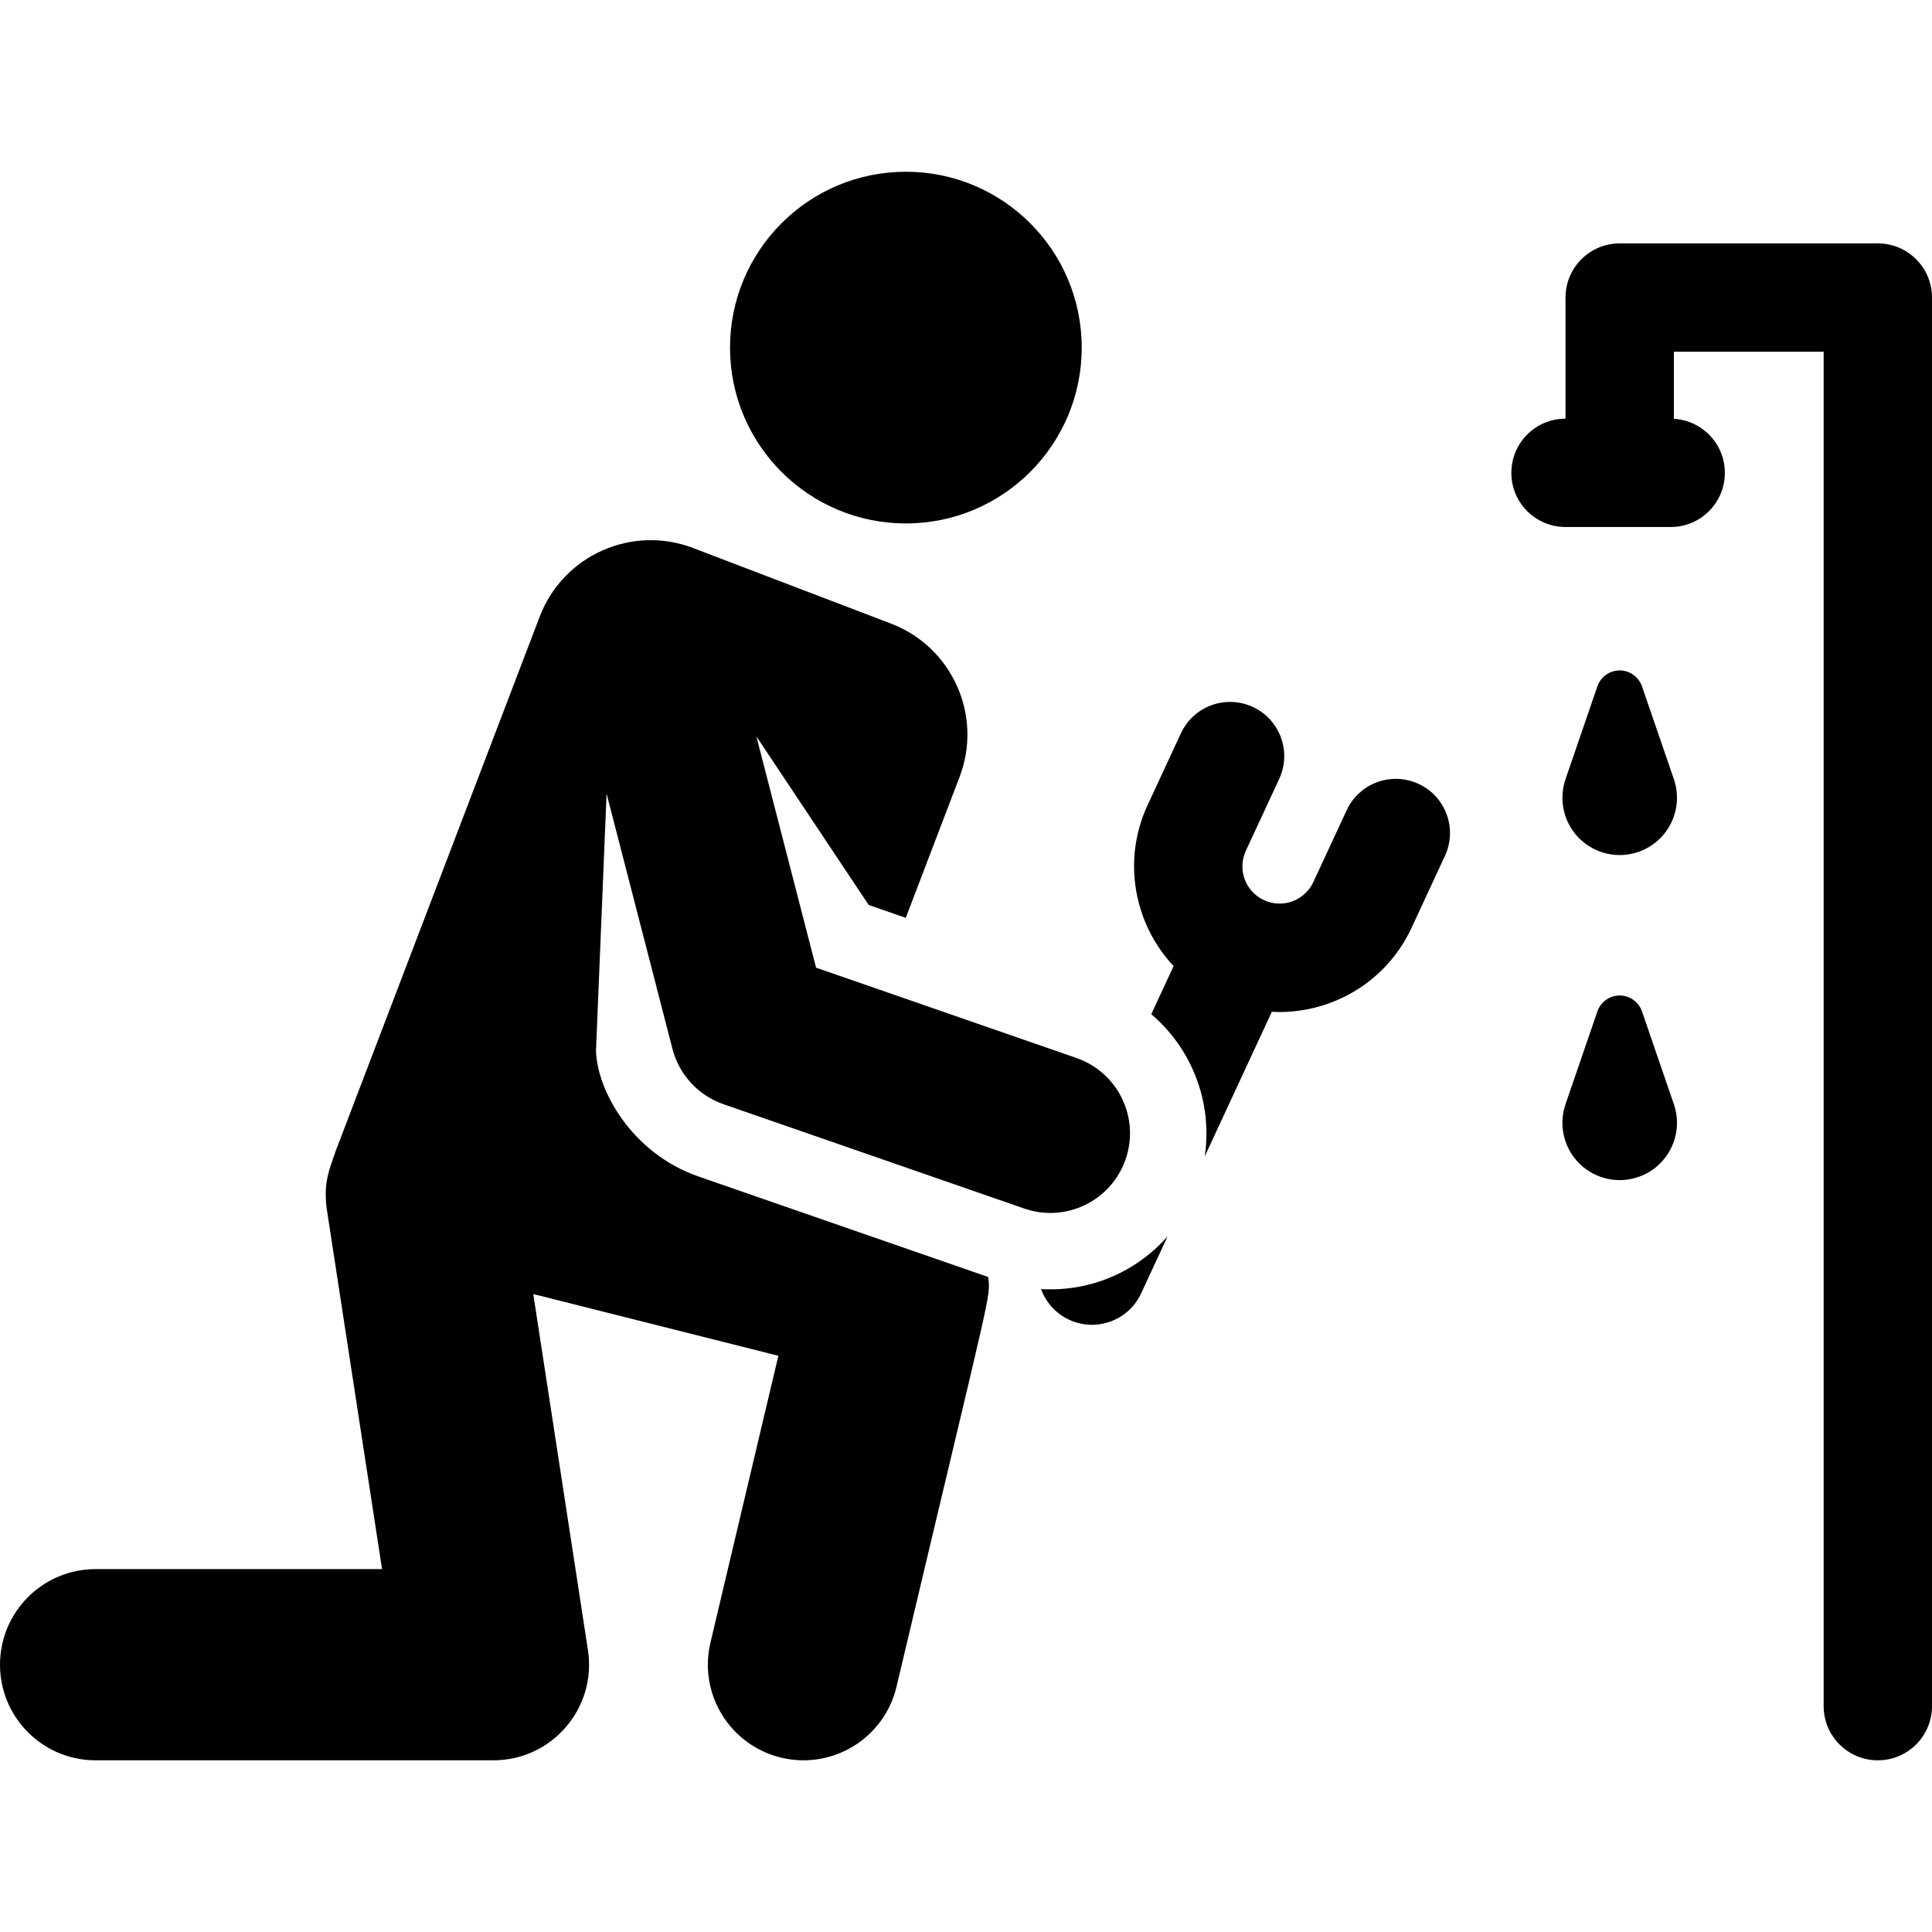
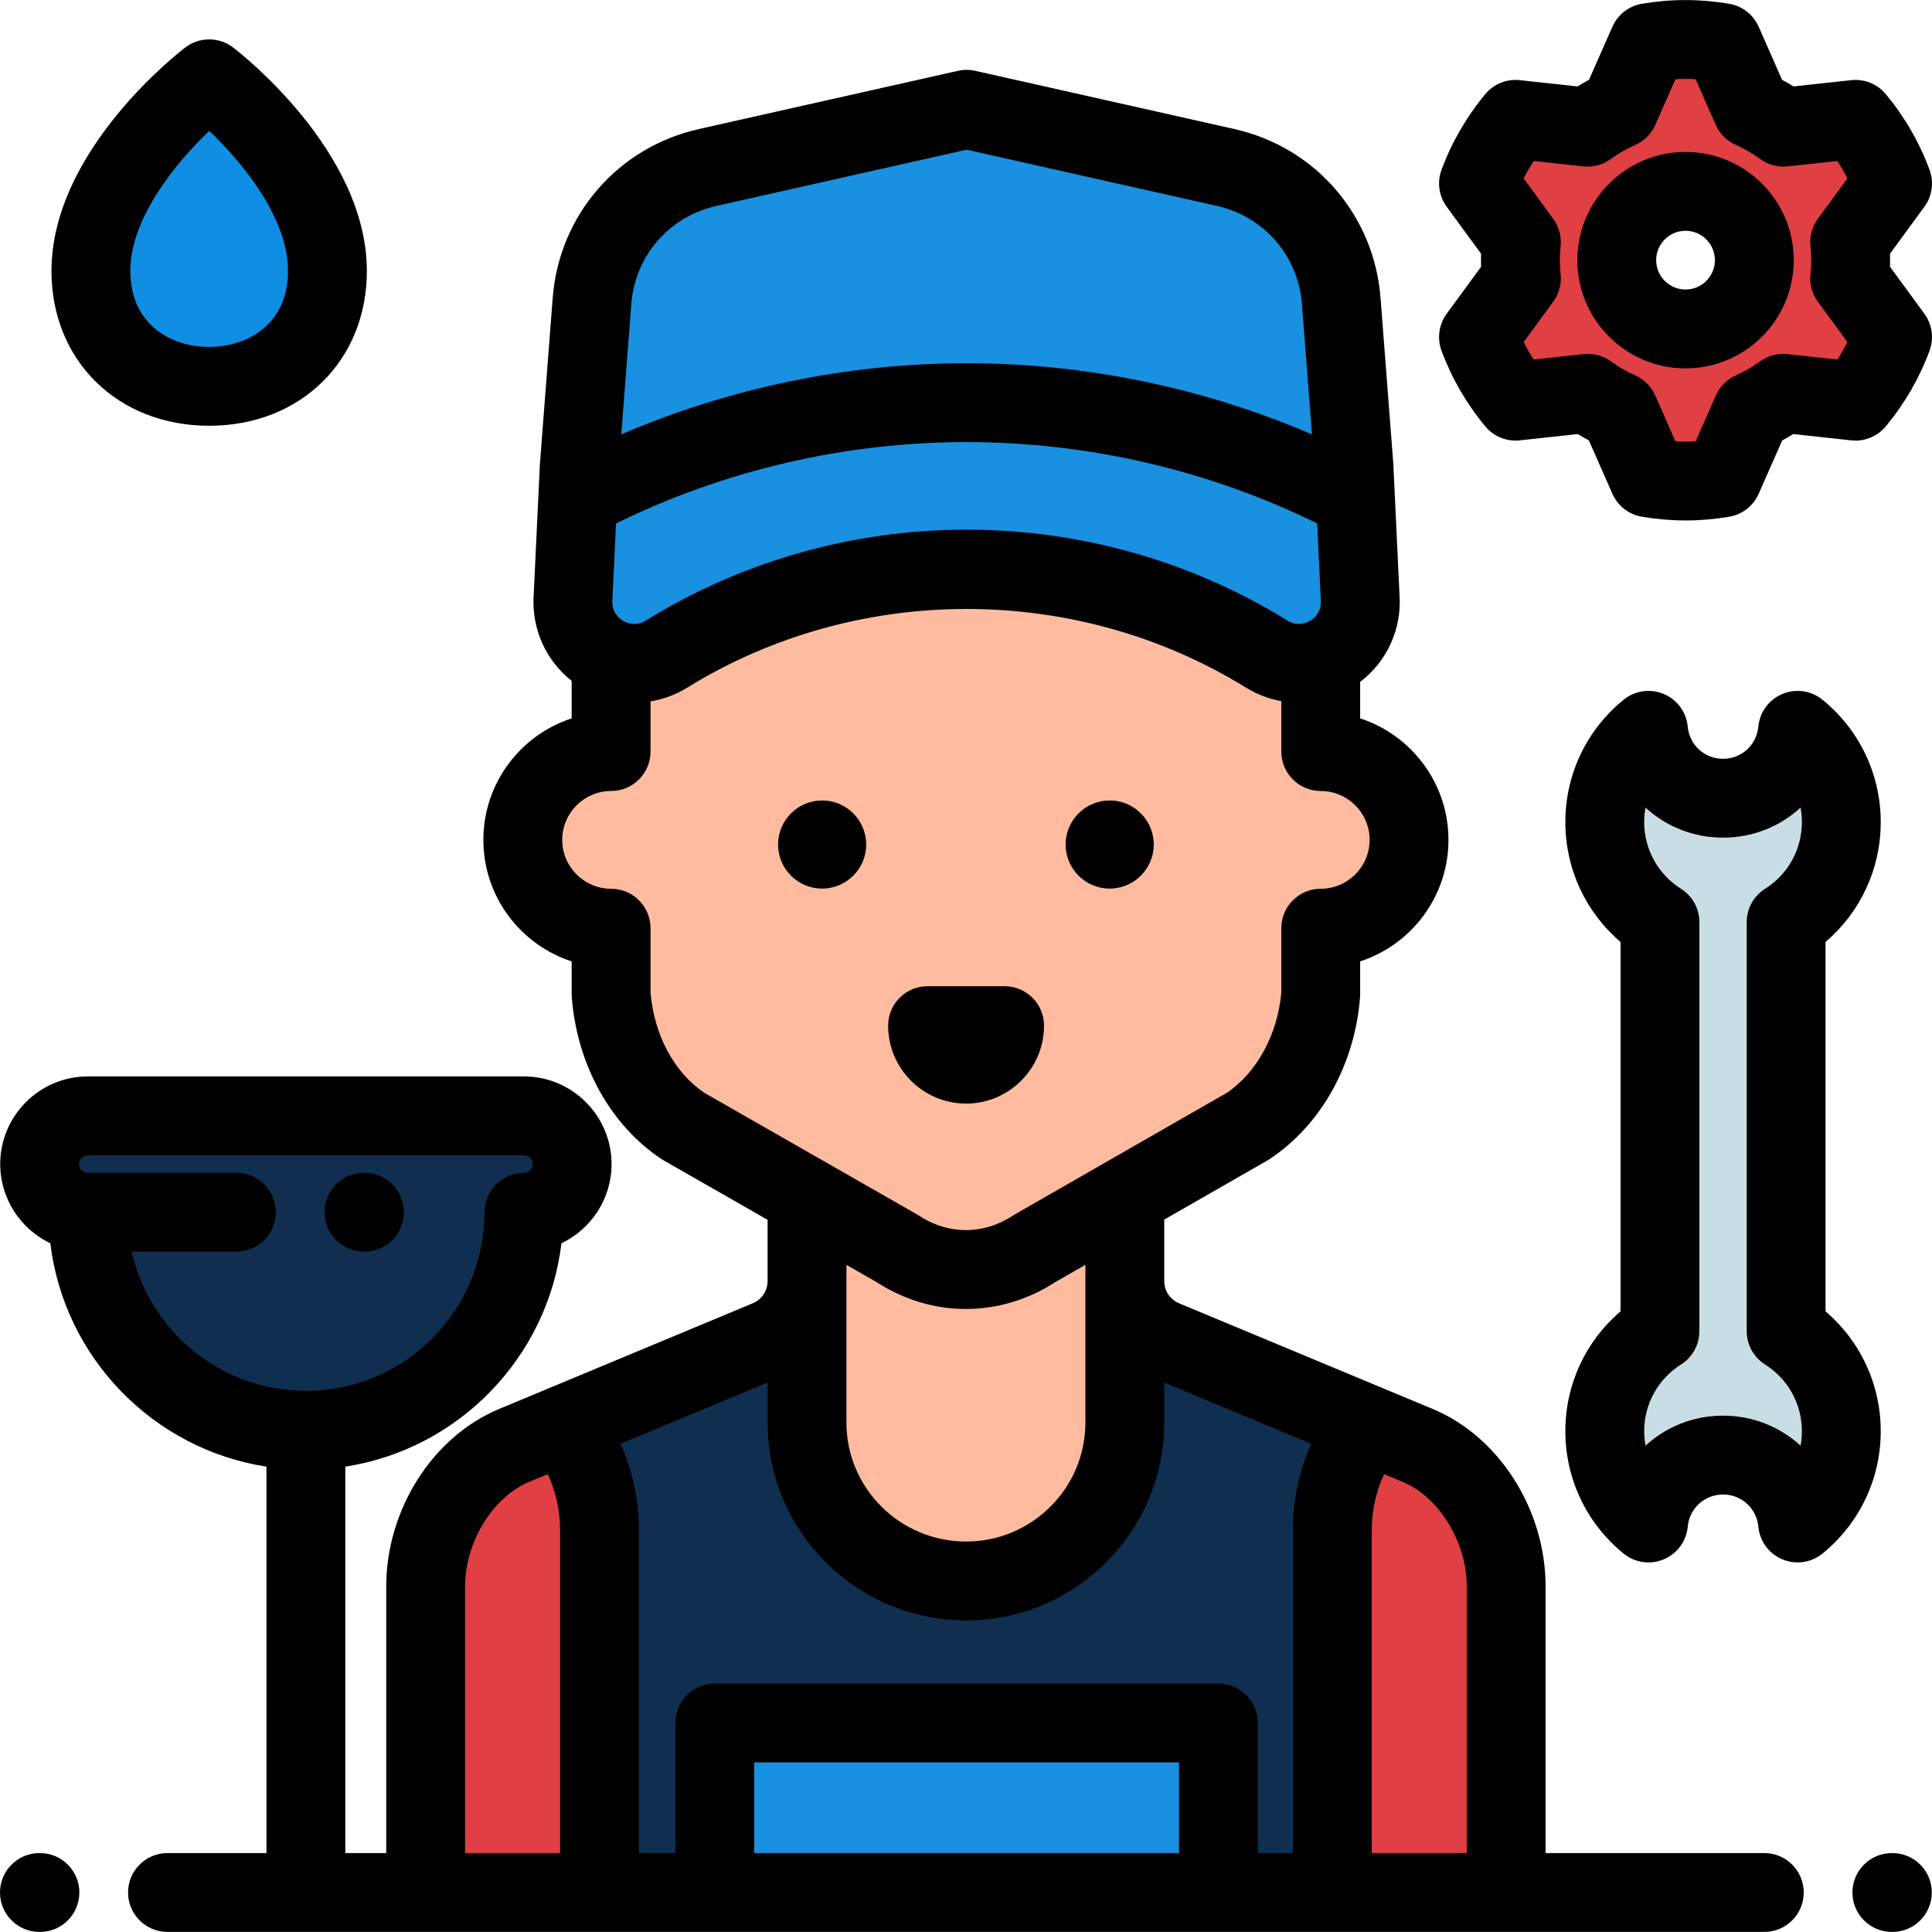
- <svg xmlns="http://www.w3.org/2000/svg" fill="#000000" height="800px" width="800px" version="1.1" viewBox="0 0 303.125 303.125" enable-background="new 0 0 303.125 303.125">
+ <svg xmlns="http://www.w3.org/2000/svg" version="1.1" id="Layer_1" viewBox="0 0 512.002 512.002" xml:space="preserve">
+   <path style="fill:#E03F43;" d="M213.867,319.128v20.352c0,6.799-4.088,12.932-10.365,15.548l-67.24,28.017  c-14.206,5.92-23.458,22.007-23.458,37.397v81.091h286.348v-81.091c0-15.389-9.254-31.478-23.458-37.397l-67.24-28.017  c-6.277-2.615-10.365-8.749-10.365-15.548v-20.352H213.867z" />
+   <path style="fill:#102F50;" d="M353.079,501.534v-96.018c0-10.48,3.554-20.167,9.506-27.93l-54.133-22.555  c-6.277-2.615-10.365-8.749-10.365-15.548l-0.094,37.531c0,23.081-18.884,41.966-41.966,41.966l0,0  c-23.081,0-41.966-18.884-41.966-41.966l-0.195-37.531c0,6.799-4.088,12.932-10.365,15.548l-54.133,22.556  c5.952,7.764,9.506,17.45,9.506,27.93v96.018h194.205V501.534z" />
  <g>
-     <path d="m294.625,38.187h-40.5c-4.694,0-8.5,3.806-8.5,8.5v19c-4.694,0-8.5,3.806-8.5,8.5 0,4.694 3.806,8.5 8.5,8.5h16.5c4.694,0 8.5-3.806 8.5-8.5 0-4.526-3.54-8.215-8-8.475v-10.525h23.5v212.5c0,4.694 3.806,8.5 8.5,8.5s8.5-3.806 8.5-8.5v-221c0-4.695-3.806-8.5-8.5-8.5z" />
-     <path d="m257.625,107.687c-0.362-1.033-1.182-1.915-2.298-2.298-1.933-0.664-4.038,0.365-4.702,2.298l-5,14.562c-0.627,1.825-0.675,3.87 0,5.837 1.612,4.694 6.724,7.193 11.419,5.581 4.694-1.612 7.193-6.724 5.581-11.419l-5-14.561z" />
-     <path d="m257.625,158.687c-0.362-1.033-1.182-1.915-2.298-2.298-1.933-0.664-4.038,0.365-4.702,2.298l-5,14.562c-0.627,1.825-0.675,3.87 0,5.837 1.612,4.694 6.724,7.193 11.419,5.581 4.694-1.612 7.193-6.724 5.581-11.419l-5-14.561z" />
-     <circle cx="142.128" cy="54.536" r="27.59" />
-     <path d="m222.578,122.993c-4.257-1.977-9.311-0.127-11.289,4.131l-5.23,11.268c-1.359,2.926-4.825,4.194-7.749,2.836-2.927-1.358-4.195-4.824-2.837-7.75l5.23-11.267c1.977-4.259 0.127-9.313-4.131-11.289-4.264-1.98-9.314-0.127-11.289,4.131l-5.23,11.267c-4.037,8.697-2.108,18.656 4.082,25.255l-3.503,7.547c6.371,5.414 9.655,13.858 8.387,22.31l10.529-22.682c8.853,0.474 17.81-4.32 21.931-13.2l5.23-11.267c1.977-4.258 0.127-9.313-4.131-11.29z" />
-     <path d="m163.335,202.247c0.744,2.056 2.274,3.826 4.413,4.819 4.248,1.973 9.31,0.134 11.289-4.131l4.161-8.964c-4.761,5.416-11.925,8.751-19.863,8.276z" />
-     <path d="m95.17,124.515l10.337,40.047c1.047,4.054 4.052,7.313 8.007,8.686l47.183,16.367c6.516,2.261 13.643-1.187 15.906-7.713 2.263-6.522-1.191-13.644-7.713-15.906l-40.851-14.171-9.369-36.296 17.628,26.459 5.815,2.017 8.441-22.107c3.672-9.616-1.147-20.388-10.764-24.06l-31.05-11.856c-9.616-3.672-20.388,1.147-24.06,10.764l-32.01,83.837c-0.998,2.98-1.92,4.809-1.421,8.981l8.693,56.623h-44.942c-8.284,0-15,6.716-15,15 0,8.284 6.716,15 15,15h62.421c9.182,0 16.221-8.193 14.826-17.276l-8.579-55.878 38.456,9.685-10.657,45.01c-1.908,8.061 3.079,16.144 11.141,18.053 8.089,1.91 16.149-3.102 18.053-11.141 15.26-64.448 14.724-60.784 14.389-64.282-23.453-8.136-23.852-8.274-45.468-15.773-10.51-3.646-15.936-13.595-16.071-19.759l1.659-40.311z" />
+     <path style="fill:#FEBBA0;" d="M350.007,199.175v-30.443c0-51.829-42.017-93.846-93.846-93.846   c-51.831,0-93.846,42.017-93.846,93.846h-0.368v30.443c-12.925,0-23.403,10.478-23.403,23.403   c0,12.925,10.478,23.403,23.403,23.403v17.472c1.126,14.735,8.311,27.853,19.192,35.038l56.574,32.342   c11.36,7.503,25.173,7.503,36.533,0l56.405-32.342c10.879-7.185,18.232-20.303,19.36-35.038v-17.472   c12.925,0,23.403-10.478,23.403-23.403C373.41,209.653,362.932,199.175,350.007,199.175z" />
+     <path style="fill:#FEBBA0;" d="M298.087,319.128v57.883c0,23.081-18.978,41.966-42.06,41.966l0,0   c-23.081,0-42.161-18.884-42.161-41.966v-57.883" />
  </g>
+   <path style="fill:#C9DEE4;" d="M473.342,352.776V244.375c8.787-5.553,14.627-15.346,14.627-26.508  c0-9.819-4.519-18.58-11.586-24.328c-0.934,10.095-9.419,18.001-19.758,18.001s-18.824-7.906-19.758-18.001  c-7.068,5.747-11.586,14.508-11.586,24.328c0,11.162,5.84,20.955,14.627,26.508v108.401c-8.787,5.553-14.627,15.346-14.627,26.508  c0,9.819,4.519,18.58,11.586,24.328c0.934-10.095,9.419-18.001,19.758-18.001s18.823,7.906,19.758,18.001  c7.068-5.747,11.586-14.508,11.586-24.328C487.969,368.122,482.129,358.329,473.342,352.776z" />
+   <path style="fill:#0F8EE3;" d="M86.773,71.819c0,18.72-14.035,30.565-31.343,30.565S24.086,90.54,24.086,71.819  c0-27.126,31.343-50.928,31.343-50.928S86.773,44.694,86.773,71.819z" />
+   <path style="fill:#102F50;" d="M138.842,295.713H81.063H23.285c-7.029,0-12.781,5.752-12.781,12.781l0,0  c0,7.029,5.752,12.781,12.781,12.781h0.006c0,31.907,25.866,57.772,57.772,57.772s57.772-25.866,57.772-57.772h0.006  c7.029,0,12.781-5.752,12.781-12.781l0,0C151.623,301.463,145.871,295.713,138.842,295.713z" />
+   <path style="fill:#E03F43;" d="M490.449,68.943c0-1.619-0.095-3.216-0.265-4.789l11.369-15.531  c-2.313-6.236-5.658-11.971-9.828-16.996l-19.093,2.076c-2.59-1.91-5.399-3.538-8.381-4.846l-7.742-17.559  c-3.195-0.54-6.473-0.837-9.822-0.837s-6.627,0.297-9.822,0.837l-7.743,17.56c-2.982,1.308-5.791,2.936-8.381,4.846l-19.093-2.076  c-4.171,5.025-7.515,10.76-9.828,16.996l11.369,15.531c-0.171,1.573-0.265,3.17-0.265,4.789c0,1.634,0.097,3.245,0.272,4.833  L391.82,89.316c2.313,6.236,5.658,11.971,9.828,16.996l19.157-2.083c2.564,1.884,5.342,3.492,8.288,4.787l7.771,17.624  c3.195,0.54,6.472,0.837,9.822,0.837s6.627-0.297,9.822-0.837l7.771-17.624c2.947-1.296,5.724-2.903,8.289-4.787l19.157,2.083  c4.171-5.025,7.515-10.76,9.828-16.996L490.18,73.778C490.352,72.189,490.449,70.578,490.449,68.943z M446.685,87.174  c-10.07,0-18.231-8.163-18.231-18.231c0-10.069,8.163-18.231,18.231-18.231s18.231,8.163,18.231,18.231  C464.917,79.013,456.754,87.174,446.685,87.174z" />
+   <g>
+     <path style="fill:#1990E0;" d="M360.455,158.233l-1.629-34.416h0.01l-3.392-44.051c-1.336-17.235-13.748-31.588-30.617-35.377   l-68.635-15.418l0,0l-0.021-0.01h-0.01l-68.656,15.428c-16.869,3.789-29.291,18.143-30.617,35.377l-3.392,44.051l-1.629,34.416   c-1.033,13.257,13.424,22.11,24.739,15.125c48.624-30.064,110.483-30.064,159.108,0C347.03,180.343,361.477,171.49,360.455,158.233   z" />
+     <rect x="189.429" y="456.611" style="fill:#1990E0;" width="133.471" height="44.926" />
+   </g>
+   <path d="M10.585,511.982h-0.137C4.677,511.982,0,507.305,0,501.534c0-5.77,4.677-10.448,10.448-10.448h0.137  c5.77,0,10.448,4.677,10.448,10.448C21.032,507.305,16.355,511.982,10.585,511.982z" />
+   <path d="M501.5,511.981h-0.137c-5.77,0-10.448-4.677-10.448-10.448s4.677-10.448,10.448-10.448h0.137  c5.77,0,10.448,4.677,10.448,10.448S507.27,511.981,501.5,511.981z" />
+   <path d="M294.08,235.485c-6.44,0-11.679-5.239-11.679-11.678c0-6.44,5.239-11.679,11.679-11.679s11.679,5.239,11.679,11.679  C305.757,230.247,300.519,235.485,294.08,235.485z" />
+   <path d="M217.874,235.485c-6.44,0-11.679-5.239-11.679-11.678c0-6.44,5.239-11.679,11.679-11.679s11.679,5.239,11.679,11.679  C229.553,230.247,224.314,235.485,217.874,235.485z" />
+   <path d="M256.02,292.46c-11.39,0-20.657-9.267-20.657-20.657c0-5.77,4.677-10.448,10.448-10.448h20.419  c5.77,0,10.448,4.677,10.448,10.448C276.678,283.193,267.411,292.46,256.02,292.46z" />
+   <path d="M476.381,414.06c-1.368,0-2.743-0.268-4.047-0.816c-3.556-1.495-5.999-4.828-6.355-8.669  c-0.449-4.854-4.471-8.515-9.354-8.515c-4.883,0-8.905,3.661-9.354,8.515c-0.355,3.842-2.799,7.174-6.355,8.669  c-3.556,1.495-7.646,0.909-10.64-1.525c-9.814-7.98-15.442-19.802-15.442-32.433c0-12.382,5.376-23.875,14.627-31.758v-97.901  c-9.25-7.884-14.627-19.378-14.627-31.758c0-12.631,5.628-24.453,15.442-32.433c2.993-2.434,7.083-3.02,10.64-1.525  c3.556,1.495,5.999,4.828,6.355,8.669c0.449,4.855,4.471,8.516,9.354,8.516c4.883,0,8.905-3.661,9.354-8.516  c0.355-3.842,2.799-7.175,6.355-8.669c3.556-1.493,7.648-0.908,10.64,1.525c9.814,7.98,15.442,19.802,15.442,32.433  c0,12.381-5.376,23.874-14.627,31.758v97.901c9.251,7.884,14.627,19.376,14.627,31.758c0,12.632-5.628,24.454-15.442,32.433  C481.079,413.26,478.744,414.06,476.381,414.06z M456.626,375.164c7.923,0,15.141,2.991,20.544,7.96  c0.233-1.254,0.352-2.538,0.352-3.84c0-7.206-3.648-13.814-9.76-17.676c-3.03-1.915-4.867-5.248-4.867-8.833V244.375  c0-3.584,1.837-6.917,4.867-8.833c6.112-3.863,9.76-10.47,9.76-17.676c0-1.302-0.12-2.586-0.352-3.84  c-5.403,4.969-12.621,7.96-20.544,7.96s-15.141-2.991-20.544-7.96c-0.233,1.254-0.352,2.538-0.352,3.84  c0,7.206,3.649,13.814,9.76,17.676c3.029,1.915,4.867,5.248,4.867,8.833v108.401c0,3.584-1.837,6.917-4.867,8.833  c-6.112,3.862-9.76,10.47-9.76,17.676c0,1.302,0.12,2.586,0.352,3.84C441.486,378.155,448.704,375.164,456.626,375.164z" />
+   <path d="M55.43,112.832c-24.216,0-41.791-17.248-41.791-41.013c0-31.942,34.024-58.148,35.472-59.247  c3.735-2.837,8.903-2.837,12.638,0c1.448,1.1,35.472,27.305,35.472,59.247C97.221,95.584,79.646,112.832,55.43,112.832z   M55.447,34.688c-8.859,8.476-20.912,23.132-20.912,37.132c0,13.897,10.495,20.117,20.896,20.117s20.896-6.221,20.896-20.117  C76.325,57.74,64.304,43.133,55.447,34.688z" />
+   <path d="M96.576,310.796H96.44c-5.77,0-10.448,4.677-10.448,10.448c0,5.77,4.677,10.448,10.448,10.448h0.137  c5.77,0,10.448-4.677,10.448-10.448C107.024,315.474,102.346,310.796,96.576,310.796z" />
+   <path d="M446.686,137.926c-3.813,0-7.705-0.331-11.564-0.983c-3.463-0.586-6.4-2.872-7.817-6.086l-6.232-14.135  c-0.995-0.534-1.974-1.099-2.932-1.693l-15.363,1.671c-3.492,0.377-6.93-1.017-9.169-3.714c-4.982-6.002-8.88-12.743-11.585-20.035  c-1.22-3.29-0.708-6.973,1.366-9.805l9.116-12.452c-0.02-0.588-0.029-1.171-0.029-1.749c0-0.562,0.009-1.128,0.027-1.698  l-9.114-12.451c-2.073-2.831-2.586-6.515-1.366-9.805c2.705-7.292,6.603-14.032,11.585-20.035c2.239-2.699,5.683-4.097,9.169-3.714  l15.29,1.662c0.993-0.616,2.005-1.201,3.035-1.754l6.203-14.066c1.417-3.214,4.355-5.501,7.817-6.086  c7.715-1.305,15.414-1.305,23.128,0c3.462,0.586,6.4,2.872,7.817,6.086l6.203,14.066c1.03,0.553,2.044,1.138,3.035,1.754  l15.289-1.662c3.489-0.377,6.929,1.016,9.168,3.713c4.983,6.002,8.881,12.743,11.586,20.036c1.22,3.29,0.708,6.973-1.366,9.805  l-9.114,12.451c0.019,0.57,0.028,1.137,0.028,1.698c0,0.578-0.009,1.161-0.029,1.749l9.116,12.452  c2.073,2.831,2.586,6.515,1.366,9.805c-2.705,7.293-6.603,14.033-11.586,20.036c-2.239,2.698-5.685,4.094-9.168,3.713l-15.363-1.671  c-0.958,0.593-1.937,1.159-2.932,1.693l-6.232,14.135c-1.417,3.214-4.354,5.501-7.817,6.086  C454.39,137.594,450.499,137.926,446.686,137.926z M444.01,116.952c1.795,0.103,3.555,0.103,5.35,0l5.358-12.152  c1.053-2.389,2.964-4.297,5.354-5.349c2.232-0.981,4.354-2.207,6.307-3.642c2.107-1.547,4.716-2.249,7.316-1.967l13.212,1.437  c0.979-1.492,1.871-3.034,2.676-4.624l-7.837-10.707c-1.543-2.107-2.241-4.716-1.956-7.312c0.139-1.262,0.209-2.504,0.209-3.693  c0-1.179-0.069-2.41-0.205-3.66c-0.282-2.592,0.416-5.196,1.957-7.3l7.832-10.699c-0.804-1.589-1.698-3.132-2.676-4.624  l-13.149,1.43c-2.607,0.283-5.222-0.423-7.33-1.978c-1.974-1.455-4.12-2.697-6.378-3.687c-2.394-1.05-4.307-2.96-5.361-5.352  l-5.329-12.086c-1.796-0.103-3.555-0.103-5.351,0l-5.329,12.086c-1.054,2.392-2.967,4.301-5.361,5.352  c-2.259,0.991-4.405,2.232-6.378,3.687c-2.108,1.555-4.723,2.261-7.33,1.978l-13.149-1.43c-0.978,1.492-1.871,3.035-2.676,4.624  l7.832,10.699c1.541,2.105,2.239,4.71,1.957,7.303c-0.136,1.244-0.205,2.475-0.205,3.657c0,1.189,0.07,2.431,0.209,3.693  c0.285,2.595-0.413,5.204-1.956,7.312l-7.837,10.707c0.804,1.589,1.698,3.132,2.676,4.624l13.212-1.437  c2.604-0.282,5.209,0.419,7.316,1.967c1.954,1.437,4.076,2.661,6.307,3.642c2.39,1.051,4.301,2.96,5.354,5.349L444.01,116.952z   M446.686,97.622c-15.814,0-28.679-12.865-28.679-28.679s12.865-28.679,28.679-28.679c15.814,0,28.679,12.865,28.679,28.679  S462.499,97.622,446.686,97.622z M446.686,61.159c-4.292,0-7.784,3.492-7.784,7.784s3.492,7.784,7.784,7.784  c4.292,0,7.784-3.492,7.784-7.784S450.976,61.159,446.686,61.159z" />
+   <path d="M467.562,491.087h-57.963v-70.643c0-20.365-12.291-39.709-29.888-47.041l-67.24-28.016c-2.39-0.996-3.936-3.313-3.936-5.904  v-16.269l27.31-15.659c0.19-0.109,0.377-0.225,0.561-0.346c13.674-9.03,22.654-25.09,24.02-42.96c0.021-0.264,0.03-0.531,0.03-0.796  v-8.674c13.568-4.413,23.402-17.18,23.402-32.201c0-15.021-9.835-27.788-23.402-32.201v-9.665  c7.124-5.435,11.072-14.035,10.429-23.108l-1.6-33.806c0-0.26-0.01-0.521-0.03-0.783l-3.393-44.056  c-1.702-21.952-17.271-39.941-38.744-44.763l-68.351-15.354c-1.592-0.407-3.287-0.436-4.896-0.074l-68.655,15.429  c-21.485,4.826-37.055,22.817-38.745,44.768l-3.392,44.052c-0.007,0.103-0.015,0.206-0.019,0.308l-1.621,34.277  c-0.636,8.919,3.163,17.384,10.06,22.834v9.943c-13.568,4.413-23.402,17.18-23.402,32.201s9.835,27.788,23.402,32.201v8.674  c0,0.265,0.01,0.532,0.03,0.796c1.372,17.943,10.288,34.002,23.851,42.96c0.187,0.123,0.378,0.24,0.573,0.352l27.466,15.702v16.219  c0,2.59-1.545,4.907-3.936,5.904l-67.241,28.017c-17.597,7.333-29.887,26.676-29.887,47.04v70.643H91.511V388.679  c30.008-4.634,53.629-28.883,57.281-59.2c7.843-3.733,13.277-11.738,13.277-20.988c0-12.808-10.421-23.228-23.228-23.228H23.285  c-12.808,0-23.228,10.421-23.228,23.229c0,9.249,5.433,17.252,13.277,20.985c3.649,30.32,27.272,54.568,57.282,59.201v102.406  H44.384c-5.77,0-10.448,4.677-10.448,10.448s4.677,10.448,10.448,10.448h423.178c5.77,0,10.448-4.677,10.448-10.448  S473.333,491.087,467.562,491.087z M34.909,331.692h27.73c5.77,0,10.448-4.677,10.448-10.448c0-5.77-4.677-10.448-10.448-10.448  H24.152c-0.243,0-0.482,0.02-0.722,0.037c-0.049-0.001-0.096-0.007-0.145-0.007c-1.264,0-2.332-1.068-2.332-2.333  c0-1.264,1.068-2.332,2.332-2.332h115.558c1.264,0,2.332,1.068,2.332,2.333c0,1.264-1.068,2.332-2.339,2.332  c-5.77,0-10.448,4.677-10.448,10.448c0,26.094-21.23,47.324-47.324,47.324C58.55,368.598,39.669,352.789,34.909,331.692z   M171.12,164.468c-2.724,1.68-5.141,0.567-6.056,0.009c-0.919-0.561-3.032-2.214-2.781-5.432c0.008-0.107,0.015-0.212,0.02-0.319  l0.947-20.004c28.723-14.12,60.714-21.565,92.91-21.565s64.187,7.445,92.911,21.565l0.947,20.003  c0.004,0.103,0.011,0.207,0.02,0.309c0.249,3.227-1.867,4.881-2.789,5.443c-0.912,0.555-3.328,1.667-6.04-0.007  c-25.509-15.773-54.918-24.109-85.048-24.109C226.031,140.362,196.623,148.7,171.12,164.468z M189.796,54.582l66.357-14.912  l66.384,14.912c12.463,2.8,21.502,13.244,22.489,25.986l2.661,34.546c-28.761-12.357-60.054-18.851-91.527-18.851  c-31.469,0-62.757,6.493-91.515,18.846l2.66-34.541C168.286,67.825,177.323,57.384,189.796,54.582z M186.64,289.601  c-7.984-5.406-13.283-15.291-14.245-26.569V245.98c0-5.77-4.677-10.448-10.448-10.448c-7.143,0-12.954-5.812-12.954-12.954  s5.812-12.954,12.954-12.954c5.77,0,10.448-4.677,10.448-10.448v-13.299c3.374-0.557,6.672-1.758,9.707-3.632  c44.99-27.816,103.129-27.817,148.126,0.004c2.921,1.803,6.088,2.981,9.332,3.563v13.363c0,5.77,4.677,10.448,10.448,10.448  c7.143,0,12.954,5.812,12.954,12.954c0,7.142-5.812,12.954-12.954,12.954c-5.77,0-10.448,4.677-10.448,10.448v17.05  c-0.949,11.049-6.442,21.173-14.419,26.574l-56.093,32.164c-0.191,0.11-0.377,0.225-0.561,0.346c-7.831,5.174-17.184,5.174-25.017,0  c-0.187-0.124-0.377-0.241-0.573-0.352L186.64,289.601z M287.64,335.194v41.817c0,17.379-14.181,31.518-31.612,31.518  c-17.487,0-31.713-14.139-31.713-31.518v-41.804l7.938,4.539c7.333,4.763,15.529,7.144,23.725,7.144  c8.198,0,16.396-2.383,23.73-7.148L287.64,335.194z M148.427,491.087h-25.176v-70.643c0-11.776,7.321-23.707,17.029-27.753  l4.87-2.029c2.153,4.627,3.276,9.656,3.276,14.855v85.57H148.427z M312.446,491.087H199.875v-24.03h112.571L312.446,491.087  L312.446,491.087z M342.632,405.516v85.571h-9.29v-34.478c0-5.77-4.677-10.448-10.448-10.448H189.427  c-5.77,0-10.448,4.677-10.448,10.448v34.478h-9.657v-85.571c0-8.003-1.666-15.746-4.869-22.897l38.965-16.235v10.629  c0,28.901,23.601,52.414,52.609,52.414c28.953,0,52.508-23.513,52.508-52.414v-10.629l38.965,16.235  C344.298,389.77,342.632,397.513,342.632,405.516z M388.703,491.087h-25.176v-85.571c0-5.199,1.123-10.226,3.277-14.855l4.871,2.029  c9.708,4.045,17.029,15.976,17.029,27.753v70.644H388.703z" />
</svg>
